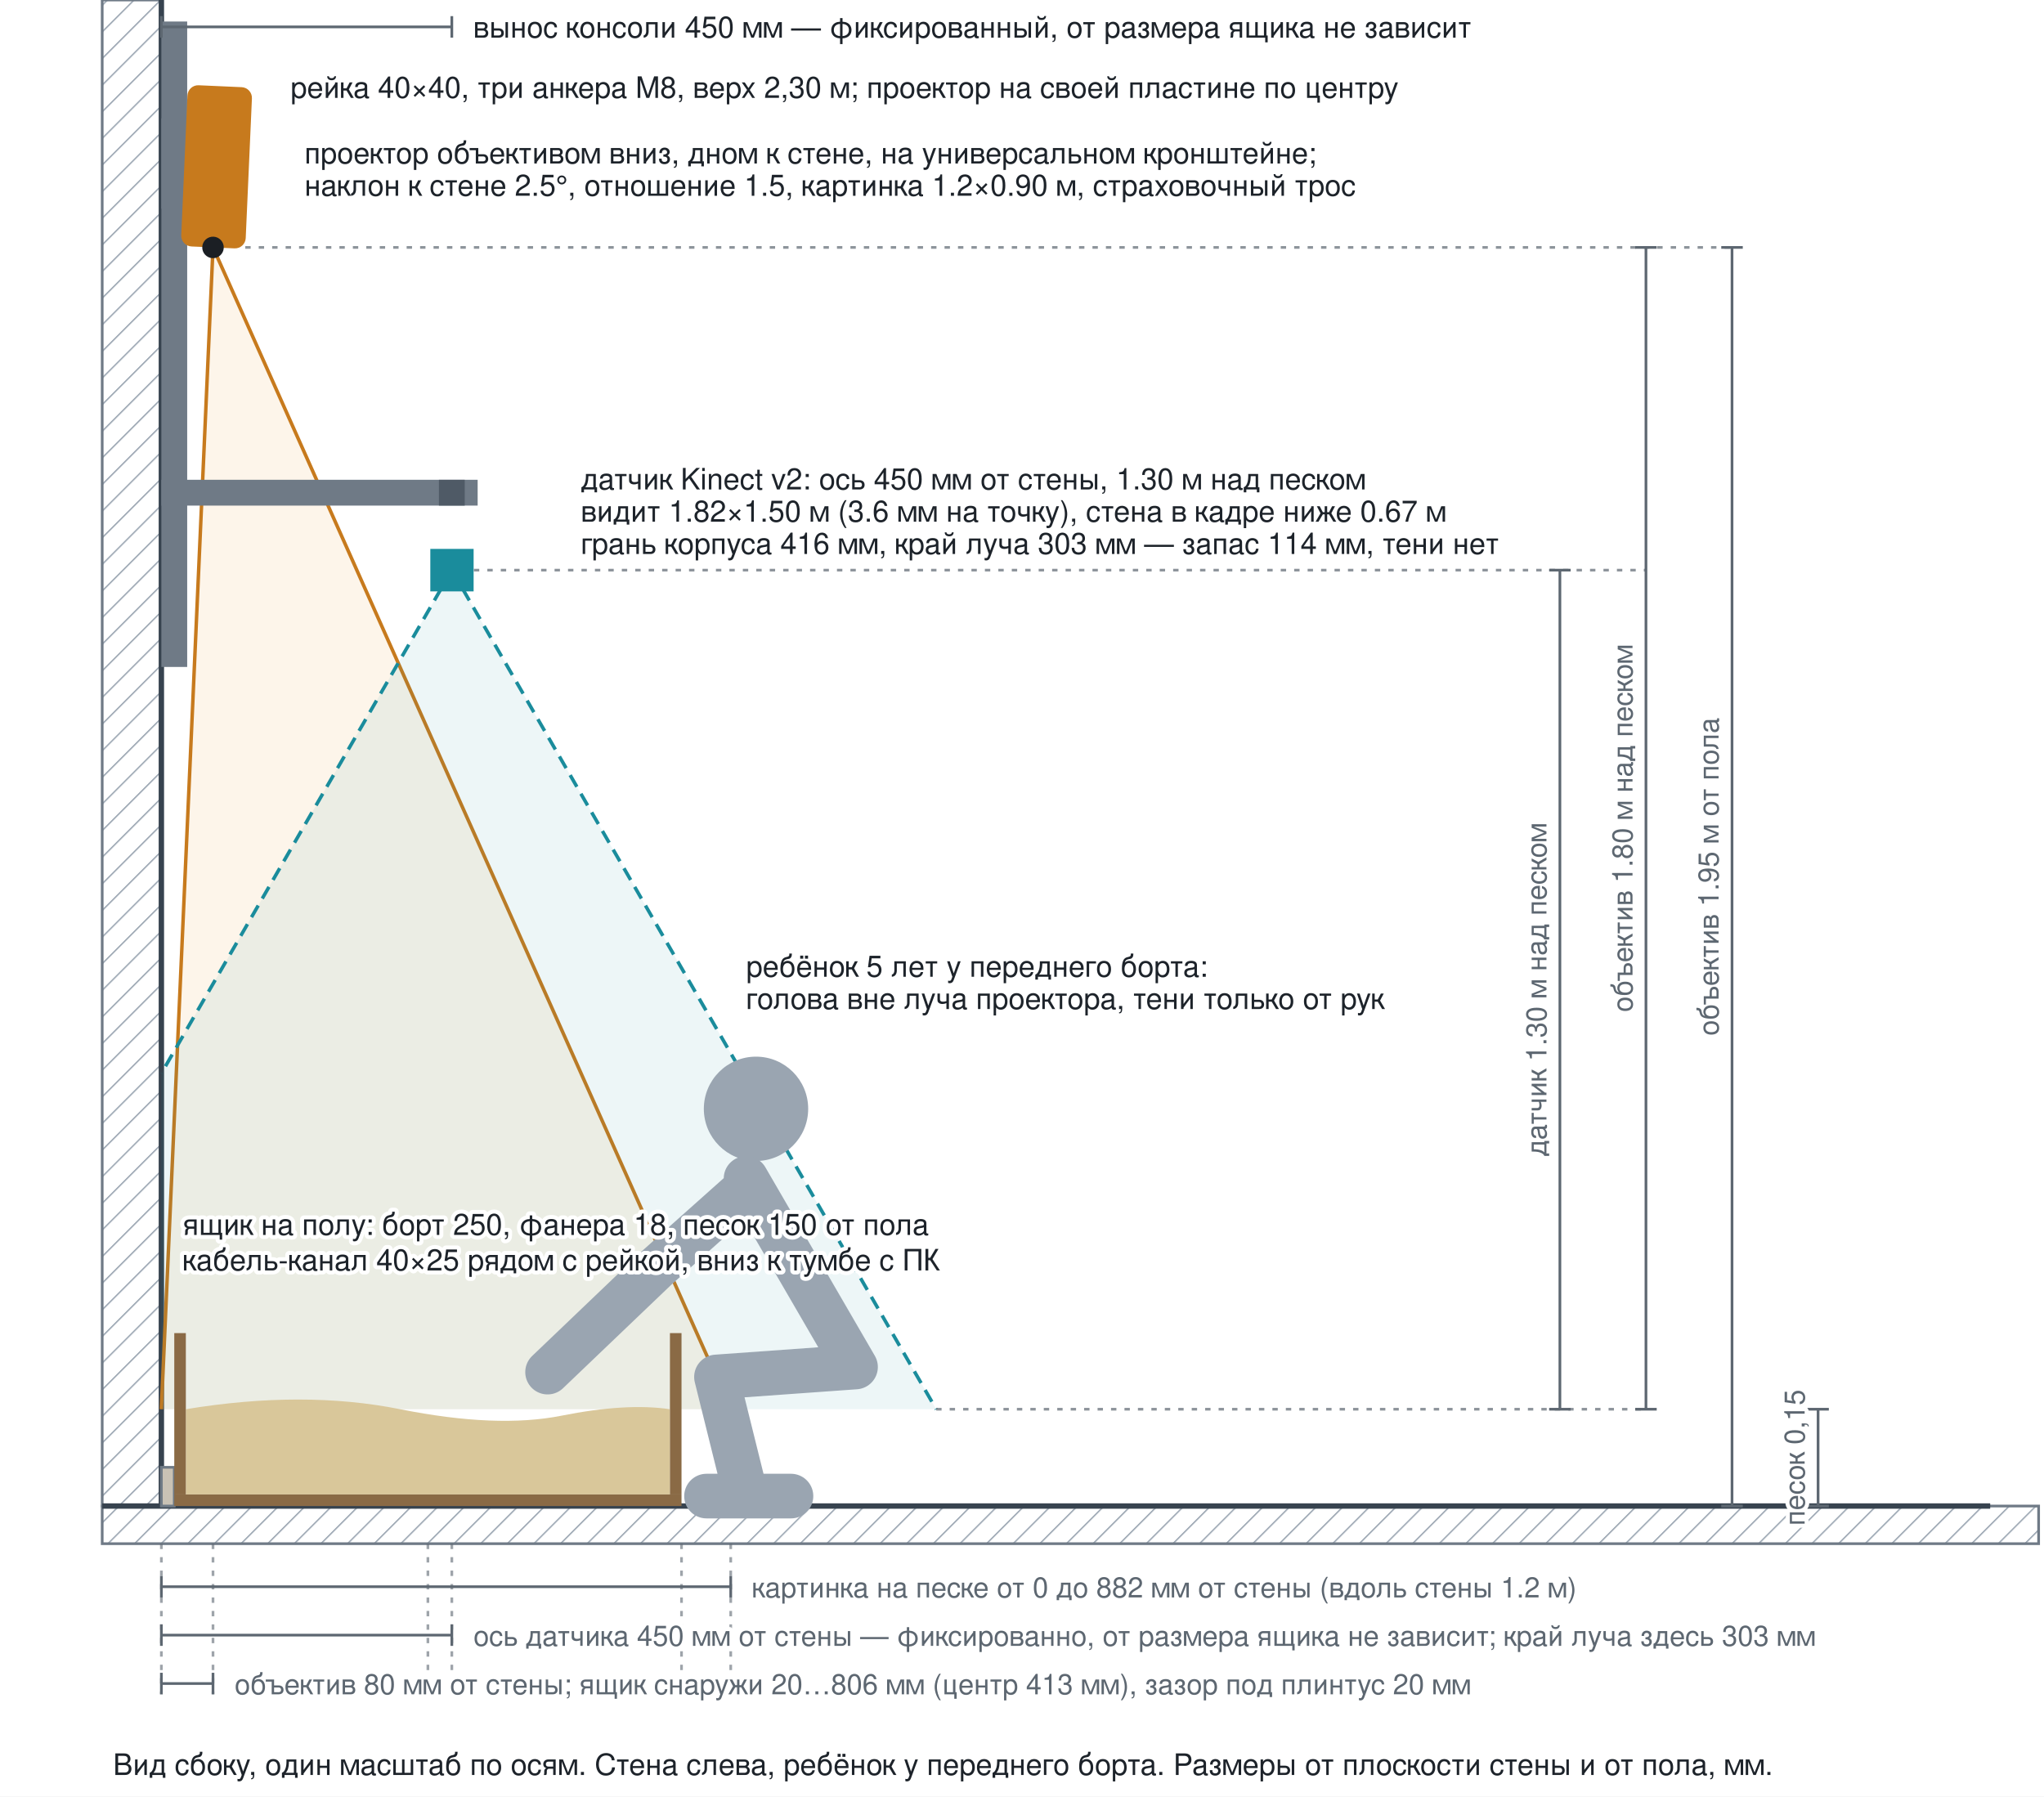
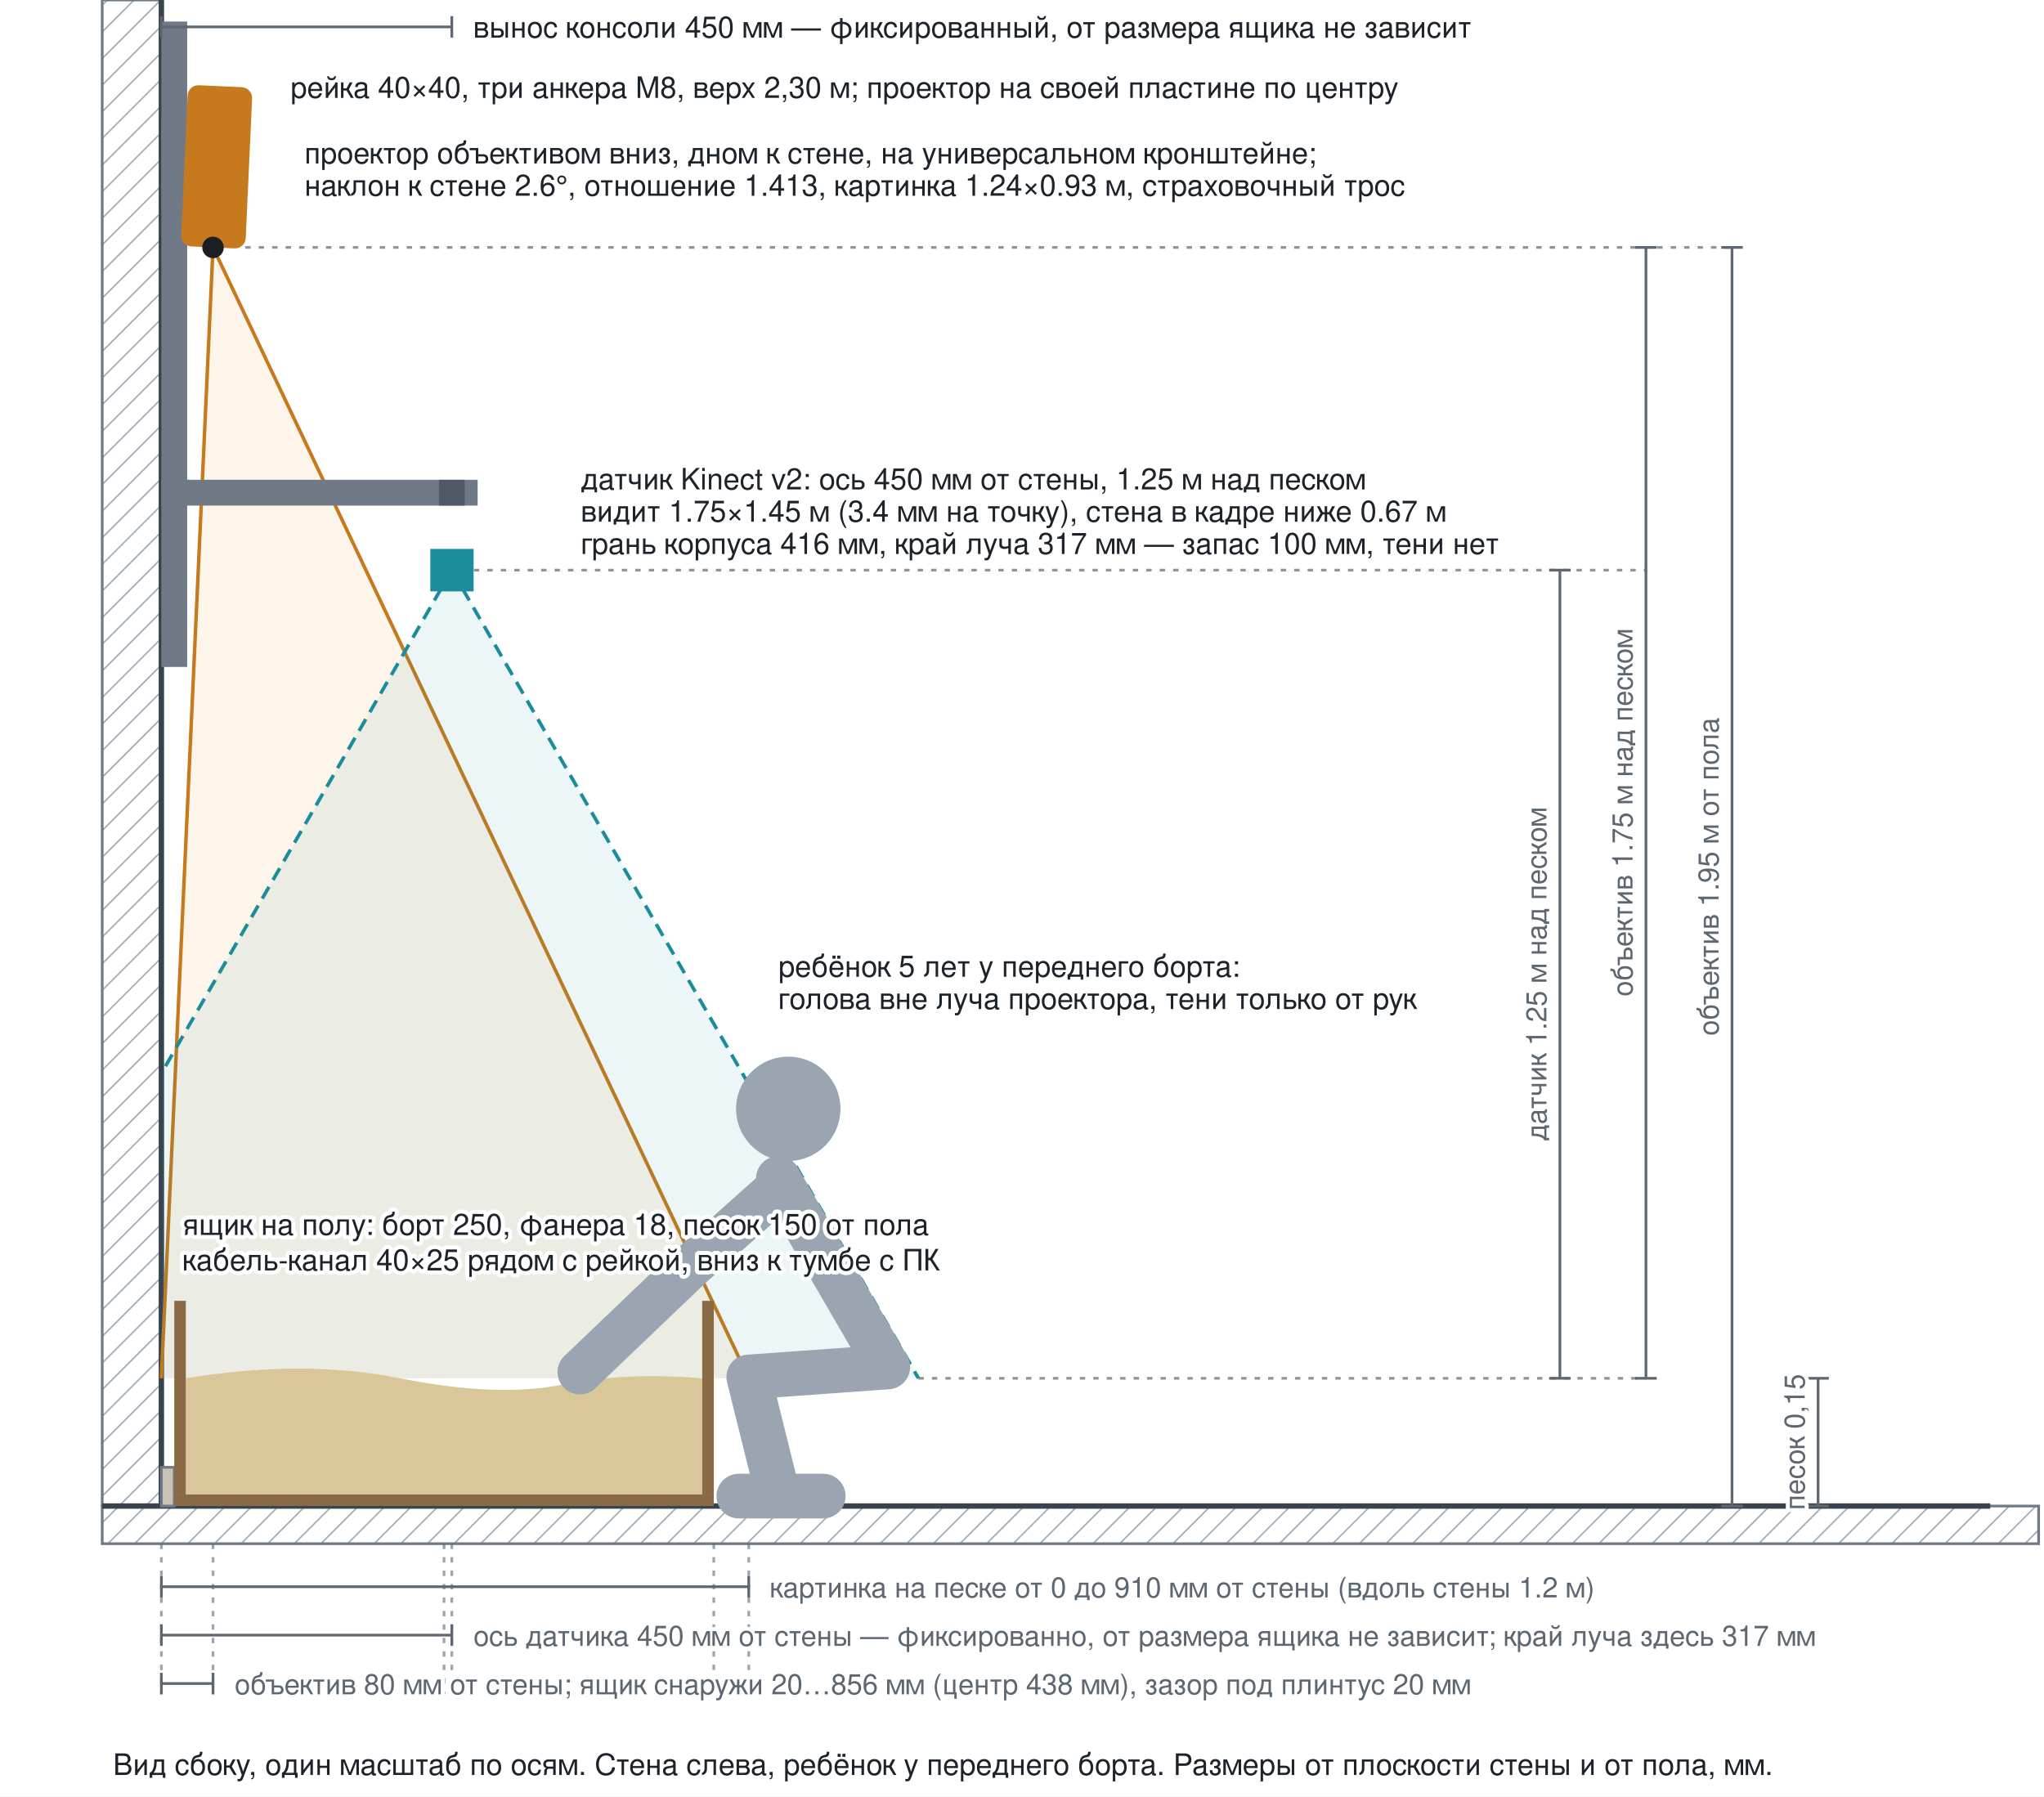
<svg xmlns="http://www.w3.org/2000/svg" viewBox="0 0 760 668" font-family="Helvetica, Arial, sans-serif" font-size="11">
  <defs>
    <pattern id="h" width="7" height="7" patternUnits="userSpaceOnUse" patternTransform="rotate(45)">
      <line x1="0" y1="0" x2="0" y2="7" stroke="#9aa5b1" stroke-width="1" />
    </pattern>
  </defs>
  <rect width="760" height="668" fill="#ffffff" />
  <rect x="38" y="0" width="22" height="560" fill="url(#h)" stroke="#6f7a86" />
  <rect x="38" y="560" width="720" height="14" fill="url(#h)" stroke="#6f7a86" />
  <line x1="60" y1="0" x2="60" y2="560" stroke="#37434f" stroke-width="2" />
  <line x1="38" y1="560" x2="740" y2="560" stroke="#37434f" stroke-width="2" />
  <rect x="60" y="545.6" width="4.8" height="14.4" fill="#c9c2b5" stroke="#6f7a86" />
-   <polygon points="79.2,92.0 60.0,524.0 271.7,524.0" fill="#f0a64a" opacity="0.12" />
-   <line x1="79.2" y1="92.0" x2="60.0" y2="524.0" stroke="#c77a1d" stroke-width="1.3" />
-   <line x1="79.2" y1="92.0" x2="271.7" y2="524.0" stroke="#c77a1d" stroke-width="1.3" />
-   <polygon points="168.0,212.0 60,399.1 60,524.0 348.1,524.0" fill="#1a8c9c" opacity="0.08" />
+   <polygon points="79.2,92.0 60.0,512.5 278.4,512.5" fill="#f0a64a" opacity="0.12" />
+   <line x1="79.2" y1="92.0" x2="60.0" y2="512.5" stroke="#c77a1d" stroke-width="1.3" />
+   <line x1="79.2" y1="92.0" x2="278.4" y2="512.5" stroke="#c77a1d" stroke-width="1.3" />
+   <polygon points="168.0,212.0 60,399.1 60,512.5 341.5,512.5" fill="#1a8c9c" opacity="0.08" />
  <line x1="168.0" y1="212.0" x2="60" y2="399.1" stroke="#1a8c9c" stroke-width="1.3" stroke-dasharray="5 3" />
-   <line x1="168.0" y1="212.0" x2="348.1" y2="524.0" stroke="#1a8c9c" stroke-width="1.3" stroke-dasharray="5 3" />
-   <path d="M69.1 555.7 V524.0 Q112.8 516.8 148.8 524.0 T208.8 526.4 T249.1 524.0 V555.7 Z" fill="#d9c79a" />
-   <rect x="64.8" y="555.7" width="188.6" height="4.3" fill="#8a6a45" />
-   <rect x="64.8" y="495.7" width="4.3" height="60.0" fill="#8a6a45" />
-   <rect x="249.1" y="495.7" width="4.3" height="60.0" fill="#8a6a45" />
-   <circle cx="281.1" cy="412.3" r="19.4" fill="#9aa5b1" />
-   <path d="M277.4 438.2 L318.1 508.3 L266.4 512.0 L277.4 556.3 M262.7 556.3 L294.1 556.3 M277.4 441.8 L244.2 471.4 L203.6 510.2" stroke="#9aa5b1" stroke-width="16.6" stroke-linecap="round" stroke-linejoin="round" fill="none" />
+   <line x1="168.0" y1="212.0" x2="341.5" y2="512.5" stroke="#1a8c9c" stroke-width="1.3" stroke-dasharray="5 3" />
+   <path d="M69.1 555.7 V512.5 Q112.8 505.3 148.8 512.5 T208.8 514.9 T261.1 512.5 V555.7 Z" fill="#d9c79a" />
+   <rect x="64.8" y="555.7" width="200.6" height="4.3" fill="#8a6a45" />
+   <rect x="64.8" y="483.7" width="4.3" height="72.0" fill="#8a6a45" />
+   <rect x="261.1" y="483.7" width="4.3" height="72.0" fill="#8a6a45" />
+   <circle cx="293.1" cy="412.3" r="19.4" fill="#9aa5b1" />
+   <path d="M289.4 438.2 L330.1 508.3 L278.4 512.0 L289.4 556.3 M274.7 556.3 L306.1 556.3 M289.4 441.8 L256.2 471.4 L215.6 510.2" stroke="#9aa5b1" stroke-width="16.6" stroke-linecap="round" stroke-linejoin="round" fill="none" />
  <rect x="60" y="8.0" width="9.6" height="240.0" fill="#6f7a86" />
  <rect x="60" y="178.4" width="117.6" height="9.6" fill="#6f7a86" />
  <rect x="163.2" y="178.4" width="9.6" height="9.6" fill="#4f5a66" />
  <rect x="160.0" y="204.1" width="16.1" height="15.8" fill="#1a8c9c" />
  <rect x="60" y="44.0" width="4.8" height="33.6" fill="#6f7a86" />
-   <g transform="rotate(2.54 79.2 92.0)">
+   <g transform="rotate(2.61 79.2 92.0)">
    <rect x="67.2" y="32.0" width="24.0" height="60.0" rx="4" fill="#c77a1d" />
    <circle cx="79.2" cy="92.0" r="4" fill="#1b1f24" />
  </g>
-   <line x1="348.1" y1="524.0" x2="612" y2="524.0" stroke="#5d6771" stroke-dasharray="2 3" opacity="0.7" />
+   <line x1="341.5" y1="512.5" x2="612" y2="512.5" stroke="#5d6771" stroke-dasharray="2 3" opacity="0.7" />
  <line x1="176.2" y1="212.0" x2="612" y2="212.0" stroke="#5d6771" stroke-dasharray="2 3" opacity="0.7" />
  <line x1="91.2" y1="92.0" x2="644" y2="92.0" stroke="#5d6771" stroke-dasharray="2 3" opacity="0.7" />
-   <line x1="580" y1="524.0" x2="580" y2="212.0" stroke="#5d6771" stroke-width="1" />
-   <line x1="576" y1="524.0" x2="584" y2="524.0" stroke="#5d6771" />
+   <line x1="580" y1="512.5" x2="580" y2="212.0" stroke="#5d6771" stroke-width="1" />
+   <line x1="576" y1="512.5" x2="584" y2="512.5" stroke="#5d6771" />
  <line x1="576" y1="212.0" x2="584" y2="212.0" stroke="#5d6771" />
-   <text transform="translate(575 368.0) rotate(-90)" text-anchor="middle" fill="#5d6771" font-size="10.5" stroke="#ffffff" stroke-width="3" stroke-linejoin="round" paint-order="stroke">датчик 1.30 м над песком</text>
-   <line x1="612" y1="524.0" x2="612" y2="92.0" stroke="#5d6771" stroke-width="1" />
-   <line x1="608" y1="524.0" x2="616" y2="524.0" stroke="#5d6771" />
+   <text transform="translate(575 362.2) rotate(-90)" text-anchor="middle" fill="#5d6771" font-size="10.5" stroke="#ffffff" stroke-width="3" stroke-linejoin="round" paint-order="stroke">датчик 1.25 м над песком</text>
+   <line x1="612" y1="512.5" x2="612" y2="92.0" stroke="#5d6771" stroke-width="1" />
+   <line x1="608" y1="512.5" x2="616" y2="512.5" stroke="#5d6771" />
  <line x1="608" y1="92.0" x2="616" y2="92.0" stroke="#5d6771" />
-   <text transform="translate(607 308.0) rotate(-90)" text-anchor="middle" fill="#5d6771" font-size="10.5" stroke="#ffffff" stroke-width="3" stroke-linejoin="round" paint-order="stroke">объектив 1.80 м над песком</text>
+   <text transform="translate(607 302.2) rotate(-90)" text-anchor="middle" fill="#5d6771" font-size="10.5" stroke="#ffffff" stroke-width="3" stroke-linejoin="round" paint-order="stroke">объектив 1.75 м над песком</text>
  <line x1="644" y1="560.0" x2="644" y2="92.0" stroke="#5d6771" stroke-width="1" />
  <line x1="640" y1="560.0" x2="648" y2="560.0" stroke="#5d6771" />
  <line x1="640" y1="92.0" x2="648" y2="92.0" stroke="#5d6771" />
  <text transform="translate(639 326.0) rotate(-90)" text-anchor="middle" fill="#5d6771" font-size="10.5" stroke="#ffffff" stroke-width="3" stroke-linejoin="round" paint-order="stroke">объектив 1.95 м от пола</text>
-   <line x1="676" y1="560.0" x2="676" y2="524.0" stroke="#5d6771" stroke-width="1" />
+   <line x1="676" y1="560.0" x2="676" y2="512.5" stroke="#5d6771" stroke-width="1" />
  <line x1="672" y1="560.0" x2="680" y2="560.0" stroke="#5d6771" />
-   <line x1="672" y1="524.0" x2="680" y2="524.0" stroke="#5d6771" />
-   <text transform="translate(671 542.0) rotate(-90)" text-anchor="middle" fill="#5d6771" font-size="10.5" stroke="#ffffff" stroke-width="3" stroke-linejoin="round" paint-order="stroke">песок 0,15</text>
+   <line x1="672" y1="512.5" x2="680" y2="512.5" stroke="#5d6771" />
+   <text transform="translate(671 536.2) rotate(-90)" text-anchor="middle" fill="#5d6771" font-size="10.5" stroke="#ffffff" stroke-width="3" stroke-linejoin="round" paint-order="stroke">песок 0,15</text>
  <line x1="60.0" y1="574" x2="60.0" y2="630" stroke="#5d6771" stroke-dasharray="2 3" opacity="0.6" />
  <line x1="79.2" y1="574" x2="79.2" y2="630" stroke="#5d6771" stroke-dasharray="2 3" opacity="0.6" />
-   <line x1="159.1" y1="574" x2="159.1" y2="630" stroke="#5d6771" stroke-dasharray="2 3" opacity="0.6" />
+   <line x1="165.1" y1="574" x2="165.1" y2="630" stroke="#5d6771" stroke-dasharray="2 3" opacity="0.6" />
  <line x1="168.0" y1="574" x2="168.0" y2="630" stroke="#5d6771" stroke-dasharray="2 3" opacity="0.6" />
-   <line x1="271.7" y1="574" x2="271.7" y2="630" stroke="#5d6771" stroke-dasharray="2 3" opacity="0.6" />
-   <line x1="253.4" y1="574" x2="253.4" y2="630" stroke="#5d6771" stroke-dasharray="2 3" opacity="0.6" />
-   <line x1="60.0" y1="590.0" x2="271.7" y2="590.0" stroke="#5d6771" stroke-width="1" />
+   <line x1="278.4" y1="574" x2="278.4" y2="630" stroke="#5d6771" stroke-dasharray="2 3" opacity="0.6" />
+   <line x1="265.4" y1="574" x2="265.4" y2="630" stroke="#5d6771" stroke-dasharray="2 3" opacity="0.6" />
+   <line x1="60.0" y1="590.0" x2="278.4" y2="590.0" stroke="#5d6771" stroke-width="1" />
  <line x1="60.0" y1="586.0" x2="60.0" y2="594.0" stroke="#5d6771" />
-   <line x1="271.7" y1="586.0" x2="271.7" y2="594.0" stroke="#5d6771" />
-   <text x="279.7" y="594.0" fill="#5d6771" font-size="10.5" stroke="#ffffff" stroke-width="3" stroke-linejoin="round" paint-order="stroke">картинка на песке от 0 до 882 мм от стены (вдоль стены 1.2 м)</text>
+   <line x1="278.4" y1="586.0" x2="278.4" y2="594.0" stroke="#5d6771" />
+   <text x="286.4" y="594.0" fill="#5d6771" font-size="10.5" stroke="#ffffff" stroke-width="3" stroke-linejoin="round" paint-order="stroke">картинка на песке от 0 до 910 мм от стены (вдоль стены 1.2 м)</text>
  <line x1="60.0" y1="608.0" x2="168.0" y2="608.0" stroke="#5d6771" stroke-width="1" />
  <line x1="60.0" y1="604.0" x2="60.0" y2="612.0" stroke="#5d6771" />
  <line x1="168.0" y1="604.0" x2="168.0" y2="612.0" stroke="#5d6771" />
-   <text x="176.0" y="612.0" fill="#5d6771" font-size="10.5" stroke="#ffffff" stroke-width="3" stroke-linejoin="round" paint-order="stroke">ось датчика 450 мм от стены — фиксированно, от размера ящика не зависит; край луча здесь 303 мм</text>
+   <text x="176.0" y="612.0" fill="#5d6771" font-size="10.5" stroke="#ffffff" stroke-width="3" stroke-linejoin="round" paint-order="stroke">ось датчика 450 мм от стены — фиксированно, от размера ящика не зависит; край луча здесь 317 мм</text>
  <line x1="60.0" y1="626.0" x2="79.2" y2="626.0" stroke="#5d6771" stroke-width="1" />
  <line x1="60.0" y1="622.0" x2="60.0" y2="630.0" stroke="#5d6771" />
  <line x1="79.2" y1="622.0" x2="79.2" y2="630.0" stroke="#5d6771" />
-   <text x="87.2" y="630.0" fill="#5d6771" font-size="10.5" stroke="#ffffff" stroke-width="3" stroke-linejoin="round" paint-order="stroke">объектив 80 мм от стены; ящик снаружи 20…806 мм (центр 413 мм), зазор под плинтус 20 мм</text>
+   <text x="87.2" y="630.0" fill="#5d6771" font-size="10.5" stroke="#ffffff" stroke-width="3" stroke-linejoin="round" paint-order="stroke">объектив 80 мм от стены; ящик снаружи 20…856 мм (центр 438 мм), зазор под плинтус 20 мм</text>
  <text x="42" y="660" fill="#1d232a" font-size="11">Вид сбоку, один масштаб по осям. Стена слева, ребёнок у переднего борта. Размеры от плоскости стены и от пола, мм.</text>
  <line x1="60" y1="10" x2="168.0" y2="10" stroke="#5d6771" />
  <line x1="60" y1="6" x2="60" y2="14" stroke="#5d6771" />
  <line x1="168.0" y1="6" x2="168.0" y2="14" stroke="#5d6771" />
  <text x="176.0" y="14.0" fill="#1d232a" font-size="11" stroke="#ffffff" stroke-width="3" stroke-linejoin="round" paint-order="stroke">вынос консоли 450 мм — фиксированный, от размера ящика не зависит</text>
  <text x="108.0" y="36.4" fill="#1d232a" font-size="11" stroke="#ffffff" stroke-width="3" stroke-linejoin="round" paint-order="stroke">рейка 40×40, три анкера M8, верх 2,30 м; проектор на своей пластине по центру</text>
  <text x="113.2" y="60.8" fill="#1d232a" font-size="11" stroke="#ffffff" stroke-width="3" stroke-linejoin="round" paint-order="stroke">проектор объективом вниз, дном к стене, на универсальном кронштейне;</text>
-   <text x="113.2" y="72.8" fill="#1d232a" font-size="11" stroke="#ffffff" stroke-width="3" stroke-linejoin="round" paint-order="stroke">наклон к стене 2.5°, отношение 1.5, картинка 1.2×0.90 м, страховочный трос</text>
-   <text x="216.0" y="182.0" fill="#1d232a" font-size="11" stroke="#ffffff" stroke-width="3" stroke-linejoin="round" paint-order="stroke">датчик Kinect v2: ось 450 мм от стены, 1.30 м над песком</text>
-   <text x="216.0" y="194.0" fill="#1d232a" font-size="11" stroke="#ffffff" stroke-width="3" stroke-linejoin="round" paint-order="stroke">видит 1.82×1.50 м (3.6 мм на точку), стена в кадре ниже 0.67 м</text>
-   <text x="216.0" y="206.0" fill="#1d232a" font-size="11" stroke="#ffffff" stroke-width="3" stroke-linejoin="round" paint-order="stroke">грань корпуса 416 мм, край луча 303 мм — запас 114 мм, тени нет</text>
-   <text x="277.4" y="363.2" fill="#1d232a" font-size="11" stroke="#ffffff" stroke-width="3" stroke-linejoin="round" paint-order="stroke">ребёнок 5 лет у переднего борта:</text>
-   <text x="277.4" y="375.2" fill="#1d232a" font-size="11" stroke="#ffffff" stroke-width="3" stroke-linejoin="round" paint-order="stroke">голова вне луча проектора, тени только от рук</text>
+   <text x="113.2" y="72.8" fill="#1d232a" font-size="11" stroke="#ffffff" stroke-width="3" stroke-linejoin="round" paint-order="stroke">наклон к стене 2.6°, отношение 1.413, картинка 1.24×0.93 м, страховочный трос</text>
+   <text x="216.0" y="182.0" fill="#1d232a" font-size="11" stroke="#ffffff" stroke-width="3" stroke-linejoin="round" paint-order="stroke">датчик Kinect v2: ось 450 мм от стены, 1.25 м над песком</text>
+   <text x="216.0" y="194.0" fill="#1d232a" font-size="11" stroke="#ffffff" stroke-width="3" stroke-linejoin="round" paint-order="stroke">видит 1.75×1.45 м (3.4 мм на точку), стена в кадре ниже 0.67 м</text>
+   <text x="216.0" y="206.0" fill="#1d232a" font-size="11" stroke="#ffffff" stroke-width="3" stroke-linejoin="round" paint-order="stroke">грань корпуса 416 мм, край луча 317 мм — запас 100 мм, тени нет</text>
+   <text x="289.4" y="363.2" fill="#1d232a" font-size="11" stroke="#ffffff" stroke-width="3" stroke-linejoin="round" paint-order="stroke">ребёнок 5 лет у переднего борта:</text>
+   <text x="289.4" y="375.2" fill="#1d232a" font-size="11" stroke="#ffffff" stroke-width="3" stroke-linejoin="round" paint-order="stroke">голова вне луча проектора, тени только от рук</text>
  <text x="68.0" y="459.2" fill="#1d232a" font-size="11" stroke="#ffffff" stroke-width="3" stroke-linejoin="round" paint-order="stroke">ящик на полу: борт 250, фанера 18, песок 150 от пола</text>
  <text x="68.0" y="472.4" fill="#1d232a" font-size="11" stroke="#ffffff" stroke-width="3" stroke-linejoin="round" paint-order="stroke">кабель-канал 40×25 рядом с рейкой, вниз к тумбе с ПК</text>
</svg>
